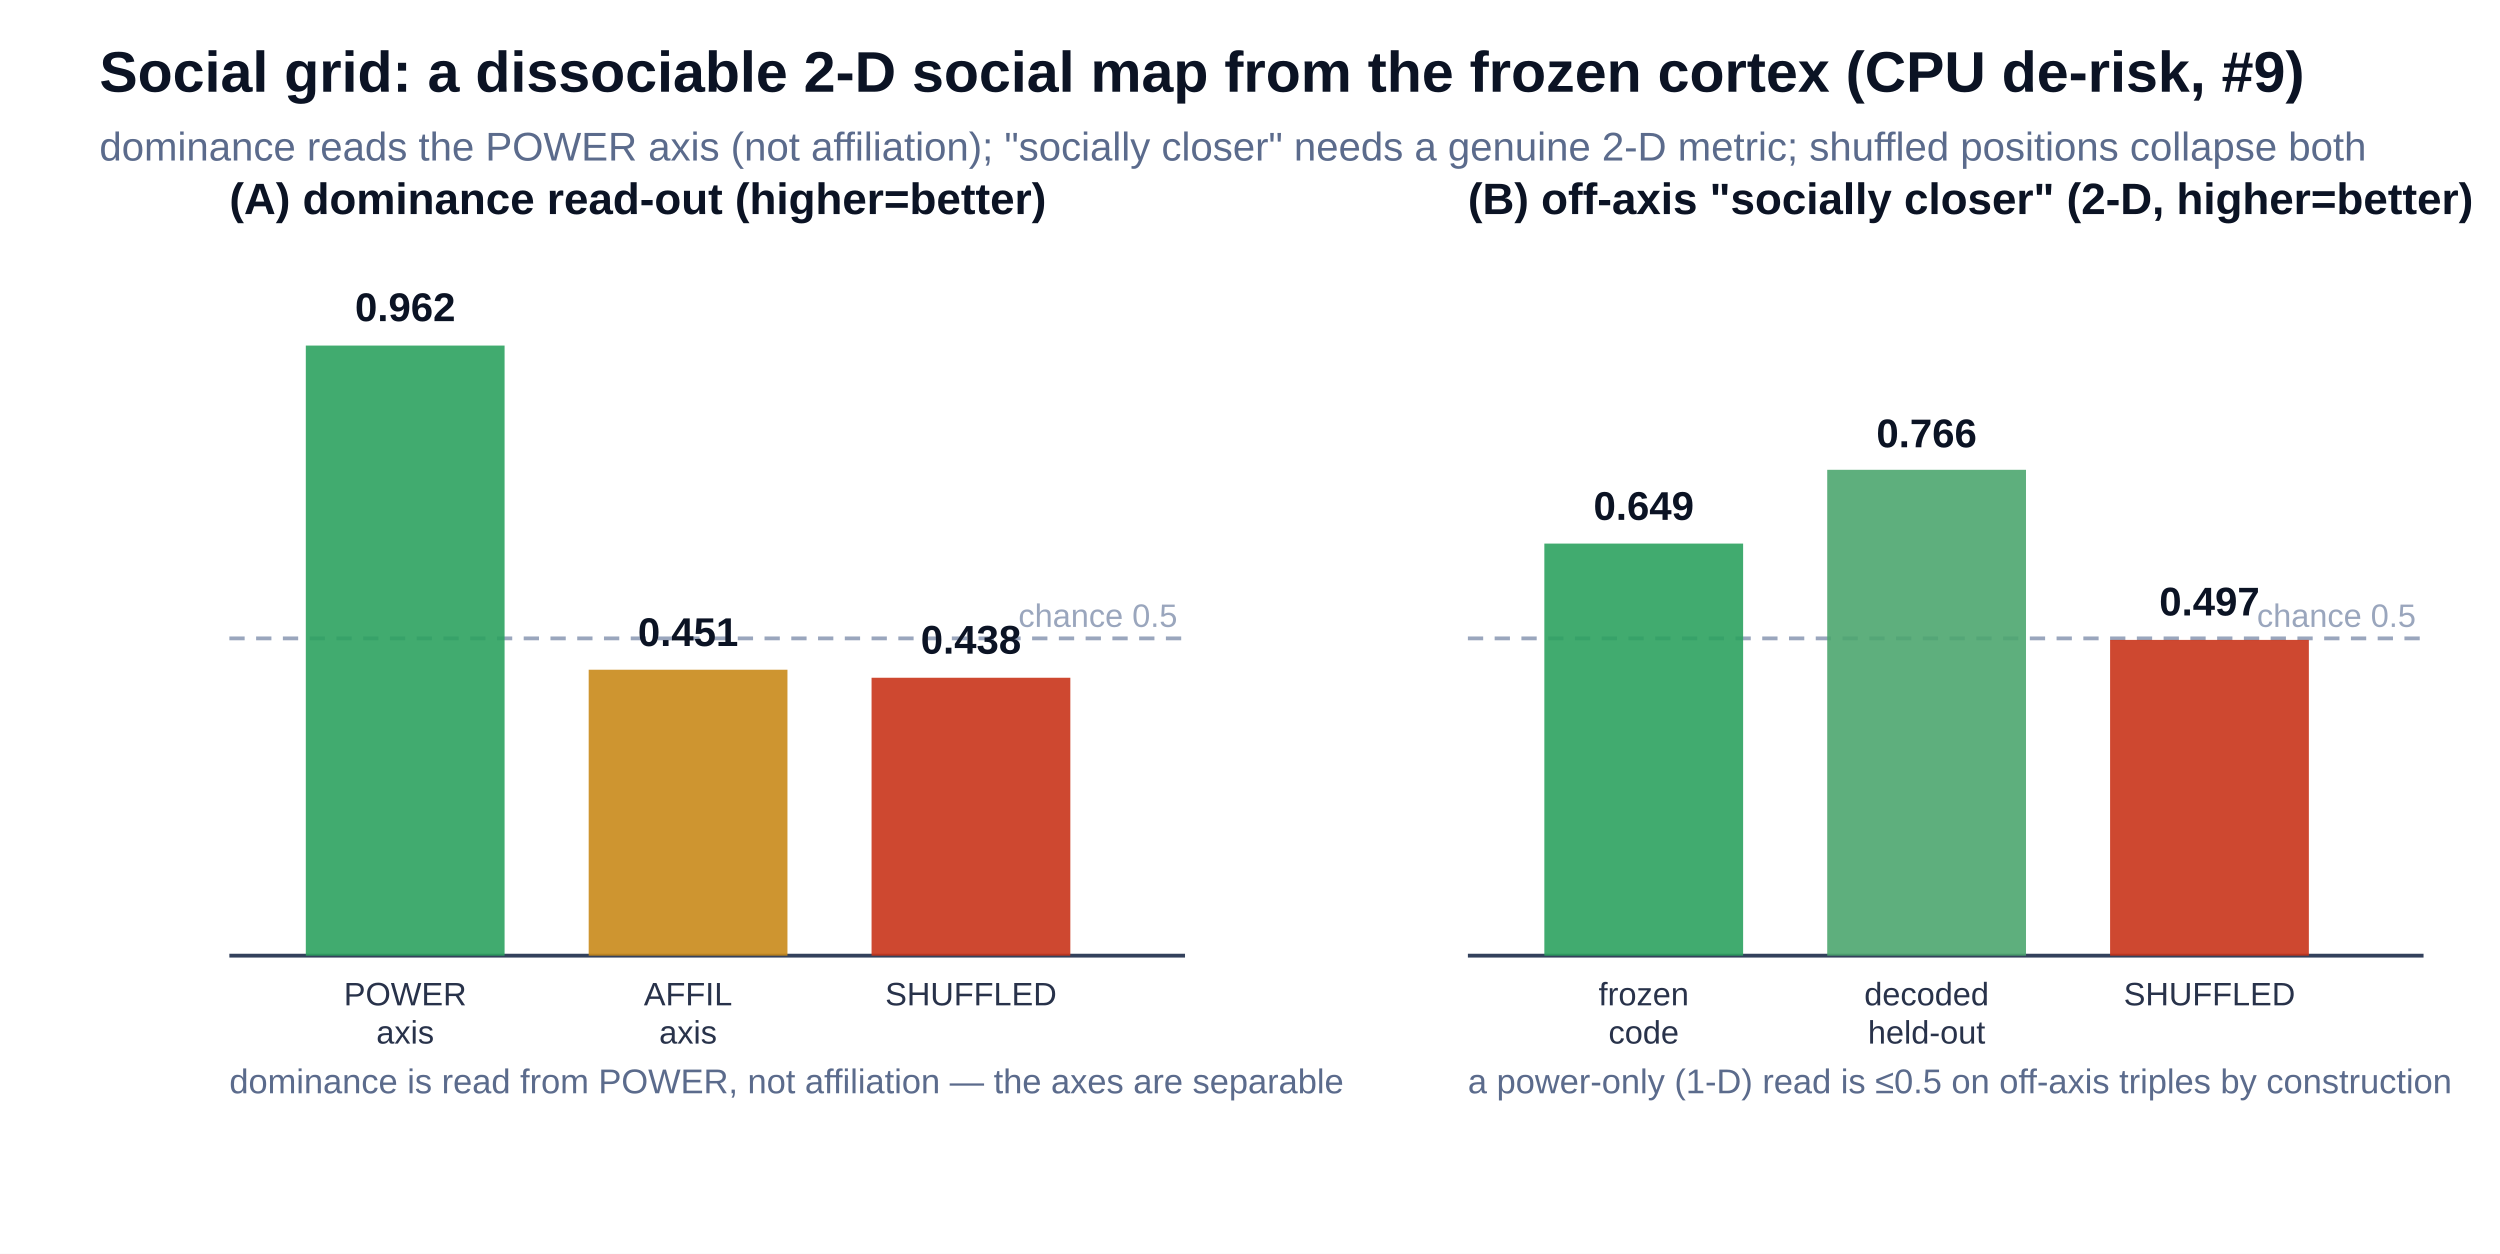
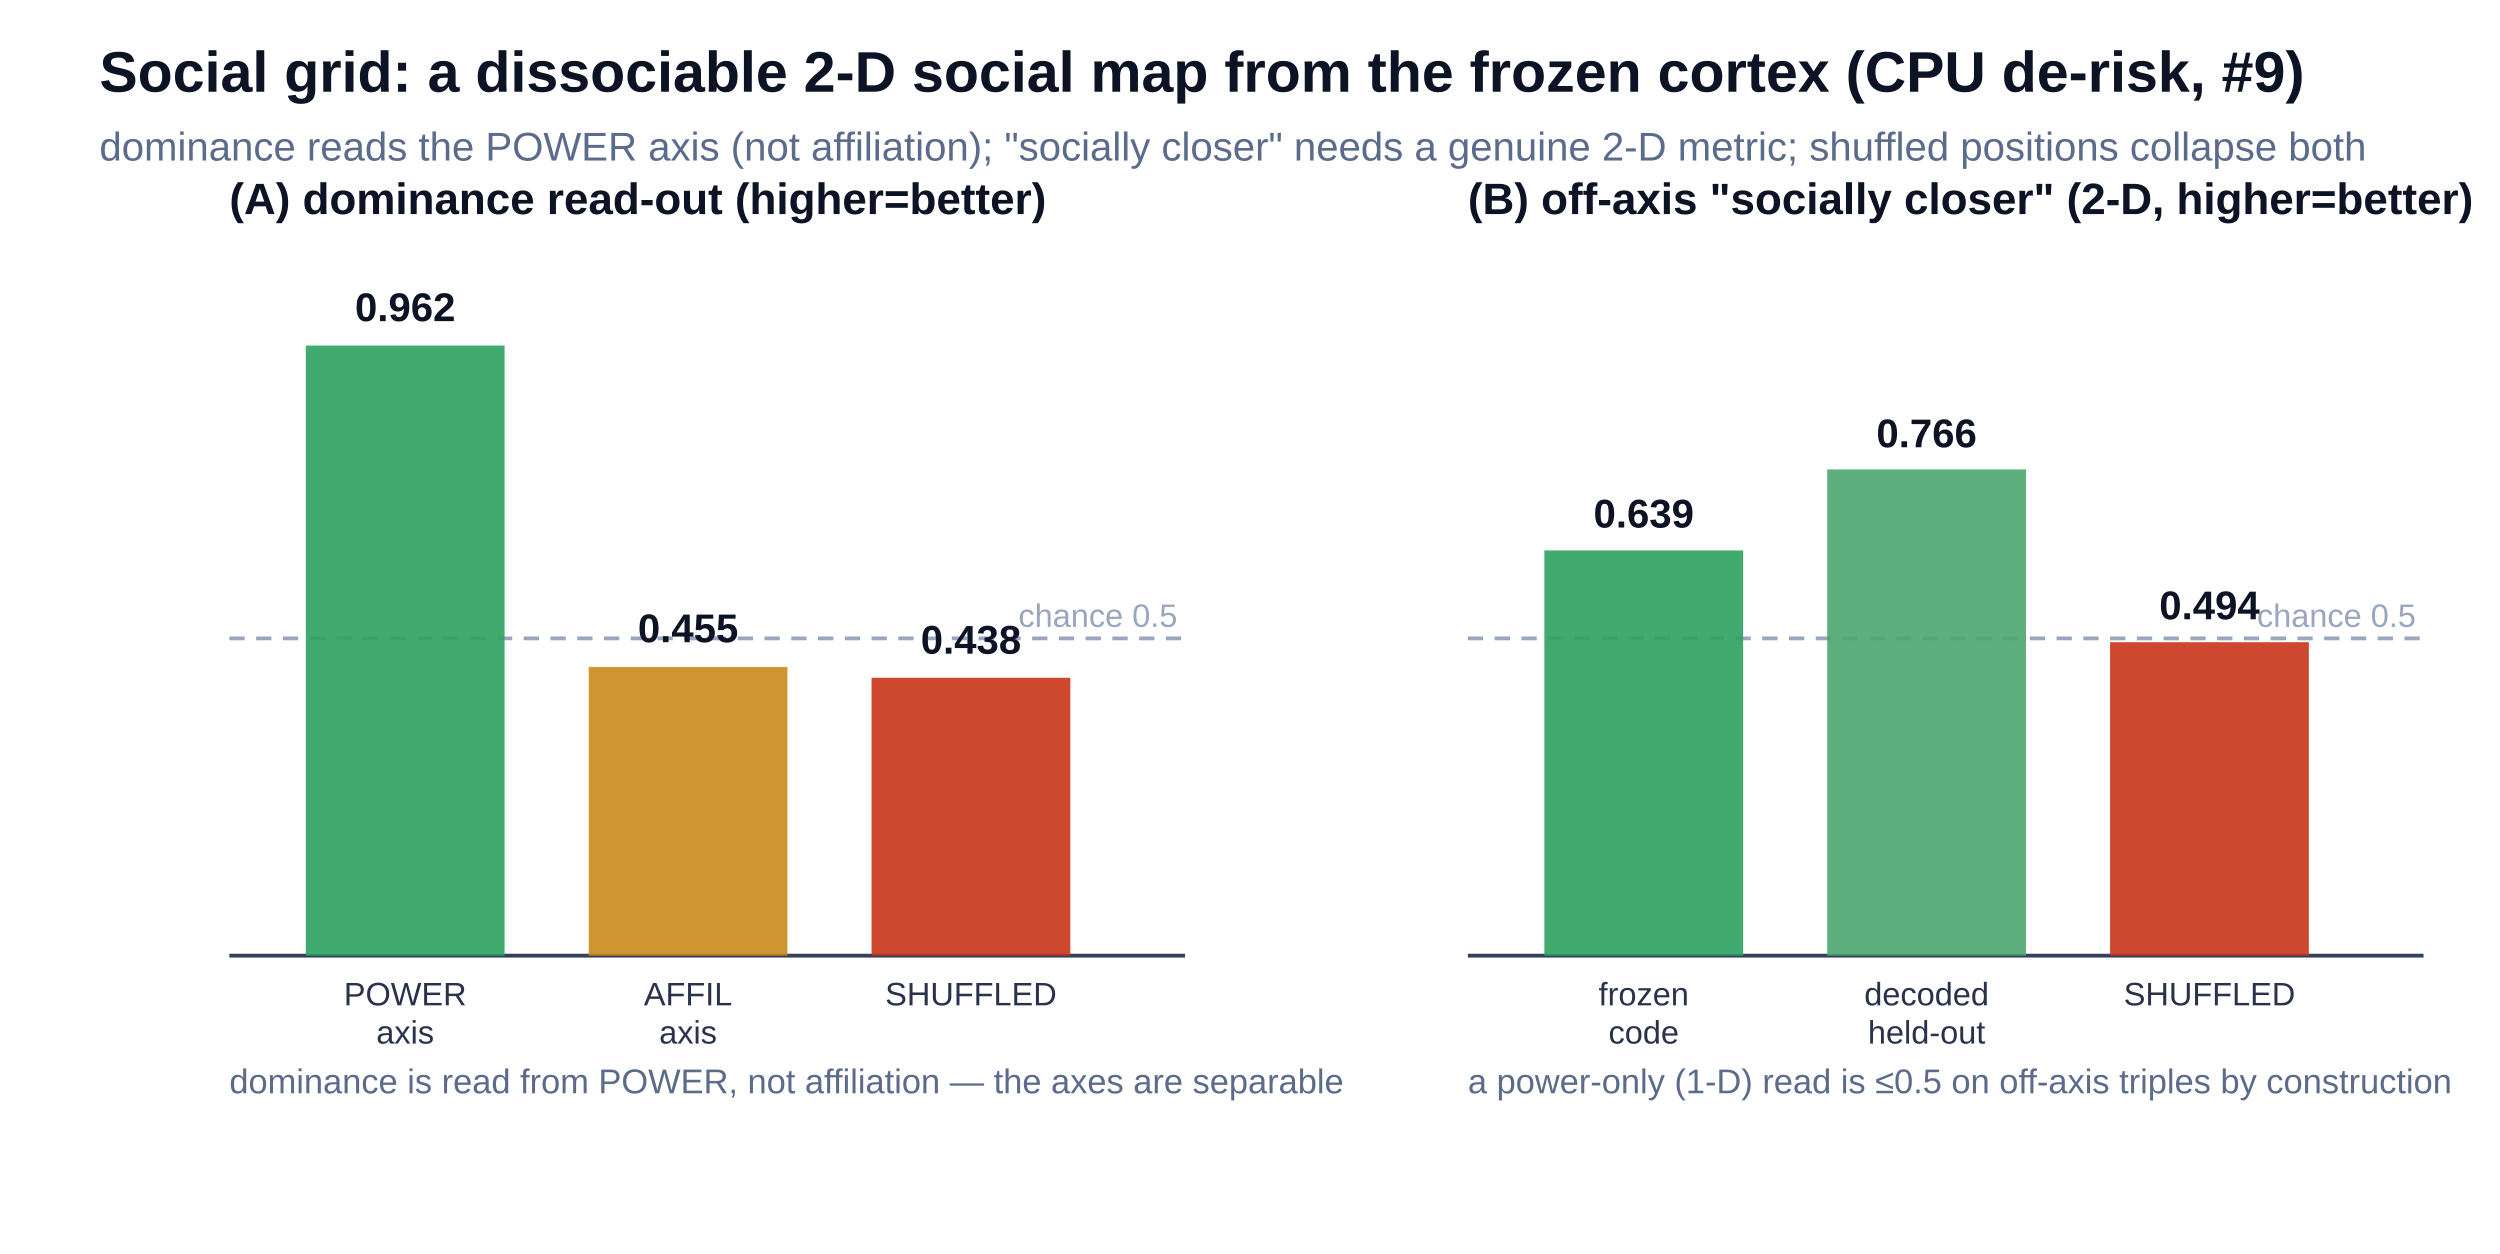
<svg xmlns="http://www.w3.org/2000/svg" width="654" height="328" font-family="Segoe UI, Arial">
  <rect width="654" height="328" fill="#ffffff" />
  <text x="26" y="24" font-size="15" font-weight="800" fill="#0b1324">Social grid: a dissociable 2-D social map from the frozen cortex (CPU de-risk, #9)</text>
  <text x="26" y="42" font-size="10.5" fill="#5b6b8c">dominance reads the POWER axis (not affiliation); "socially closer" needs a genuine 2-D metric; shuffled positions collapse both</text>
  <text x="60" y="56" font-size="11.5" font-weight="700" fill="#0b1324">(A) dominance read-out (higher=better)</text>
  <line x1="60" y1="250" x2="310" y2="250" stroke="#33415c" />
  <line x1="60" y1="167" x2="310" y2="167" stroke="#9aa6bd" stroke-dasharray="4 3" />
  <text x="308" y="164" font-size="8.5" fill="#9aa6bd" text-anchor="end">chance 0.5</text>
  <rect x="80" y="90.4" width="52" height="159.6" fill="#2ca25f" opacity="0.9" />
  <text x="106" y="84" font-size="10.5" font-weight="700" fill="#0b1324" text-anchor="middle">0.962</text>
  <text x="106" y="263" font-size="8.5" fill="#28324a" text-anchor="middle">POWER</text>
  <text x="106" y="273" font-size="8.5" fill="#28324a" text-anchor="middle">axis</text>
-   <rect x="154" y="175.2" width="52" height="74.8" fill="#c98a1a" opacity="0.9" />
-   <text x="180" y="169" font-size="10.5" font-weight="700" fill="#0b1324" text-anchor="middle">0.451</text>
+   <rect x="154" y="174.5" width="52" height="75.5" fill="#c98a1a" opacity="0.9" />
+   <text x="180" y="168" font-size="10.5" font-weight="700" fill="#0b1324" text-anchor="middle">0.455</text>
  <text x="180" y="263" font-size="8.5" fill="#28324a" text-anchor="middle">AFFIL</text>
  <text x="180" y="273" font-size="8.5" fill="#28324a" text-anchor="middle">axis</text>
  <rect x="228" y="177.3" width="52" height="72.7" fill="#c9341a" opacity="0.9" />
  <text x="254" y="171" font-size="10.5" font-weight="700" fill="#0b1324" text-anchor="middle">0.438</text>
  <text x="254" y="263" font-size="8.5" fill="#28324a" text-anchor="middle">SHUFFLED</text>
  <text x="60" y="286" font-size="9" fill="#5b6b8c">dominance is read from POWER, not affiliation — the axes are separable</text>
  <text x="384" y="56" font-size="11.5" font-weight="700" fill="#0b1324">(B) off-axis "socially closer" (2-D, higher=better)</text>
  <line x1="384" y1="250" x2="634" y2="250" stroke="#33415c" />
  <line x1="384" y1="167" x2="634" y2="167" stroke="#9aa6bd" stroke-dasharray="4 3" />
  <text x="632" y="164" font-size="8.5" fill="#9aa6bd" text-anchor="end">chance 0.5</text>
-   <rect x="404" y="142.2" width="52" height="107.8" fill="#2ca25f" opacity="0.9" />
-   <text x="430" y="136" font-size="10.5" font-weight="700" fill="#0b1324" text-anchor="middle">0.649</text>
+   <rect x="404" y="144.0" width="52" height="106.0" fill="#2ca25f" opacity="0.9" />
+   <text x="430" y="138" font-size="10.5" font-weight="700" fill="#0b1324" text-anchor="middle">0.639</text>
  <text x="430" y="263" font-size="8.5" fill="#28324a" text-anchor="middle">frozen</text>
  <text x="430" y="273" font-size="8.5" fill="#28324a" text-anchor="middle">code</text>
-   <rect x="478" y="122.9" width="52" height="127.1" fill="#4ca66f" opacity="0.9" />
+   <rect x="478" y="122.8" width="52" height="127.2" fill="#4ca66f" opacity="0.9" />
  <text x="504" y="117" font-size="10.5" font-weight="700" fill="#0b1324" text-anchor="middle">0.766</text>
  <text x="504" y="263" font-size="8.5" fill="#28324a" text-anchor="middle">decoded</text>
  <text x="504" y="273" font-size="8.5" fill="#28324a" text-anchor="middle">held-out</text>
-   <rect x="552" y="167.4" width="52" height="82.6" fill="#c9341a" opacity="0.9" />
-   <text x="578" y="161" font-size="10.5" font-weight="700" fill="#0b1324" text-anchor="middle">0.497</text>
+   <rect x="552" y="168.0" width="52" height="82.0" fill="#c9341a" opacity="0.9" />
+   <text x="578" y="162" font-size="10.5" font-weight="700" fill="#0b1324" text-anchor="middle">0.494</text>
  <text x="578" y="263" font-size="8.5" fill="#28324a" text-anchor="middle">SHUFFLED</text>
  <text x="384" y="286" font-size="9" fill="#5b6b8c">a power-only (1-D) read is ≤0.5 on off-axis triples by construction</text>
</svg>
